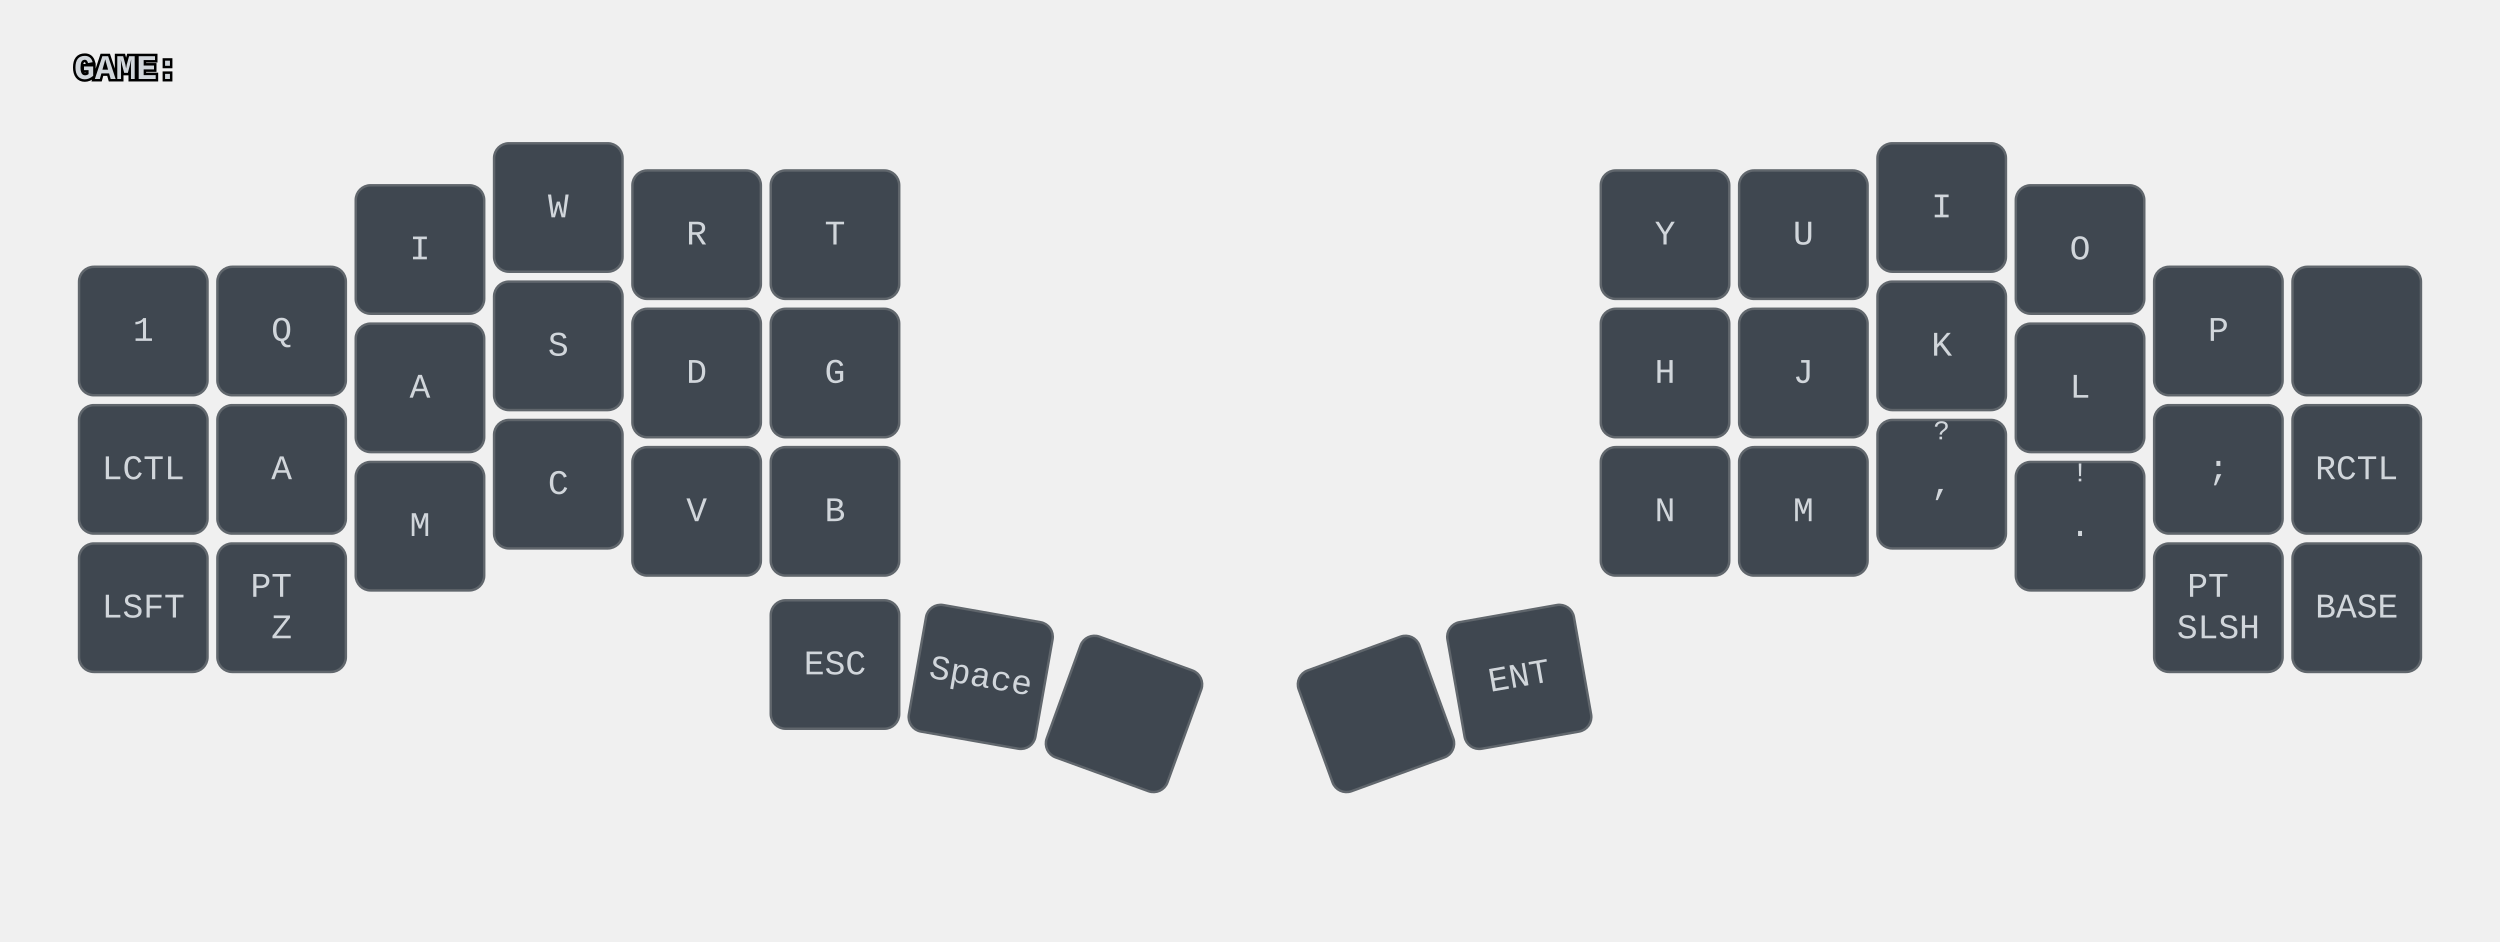
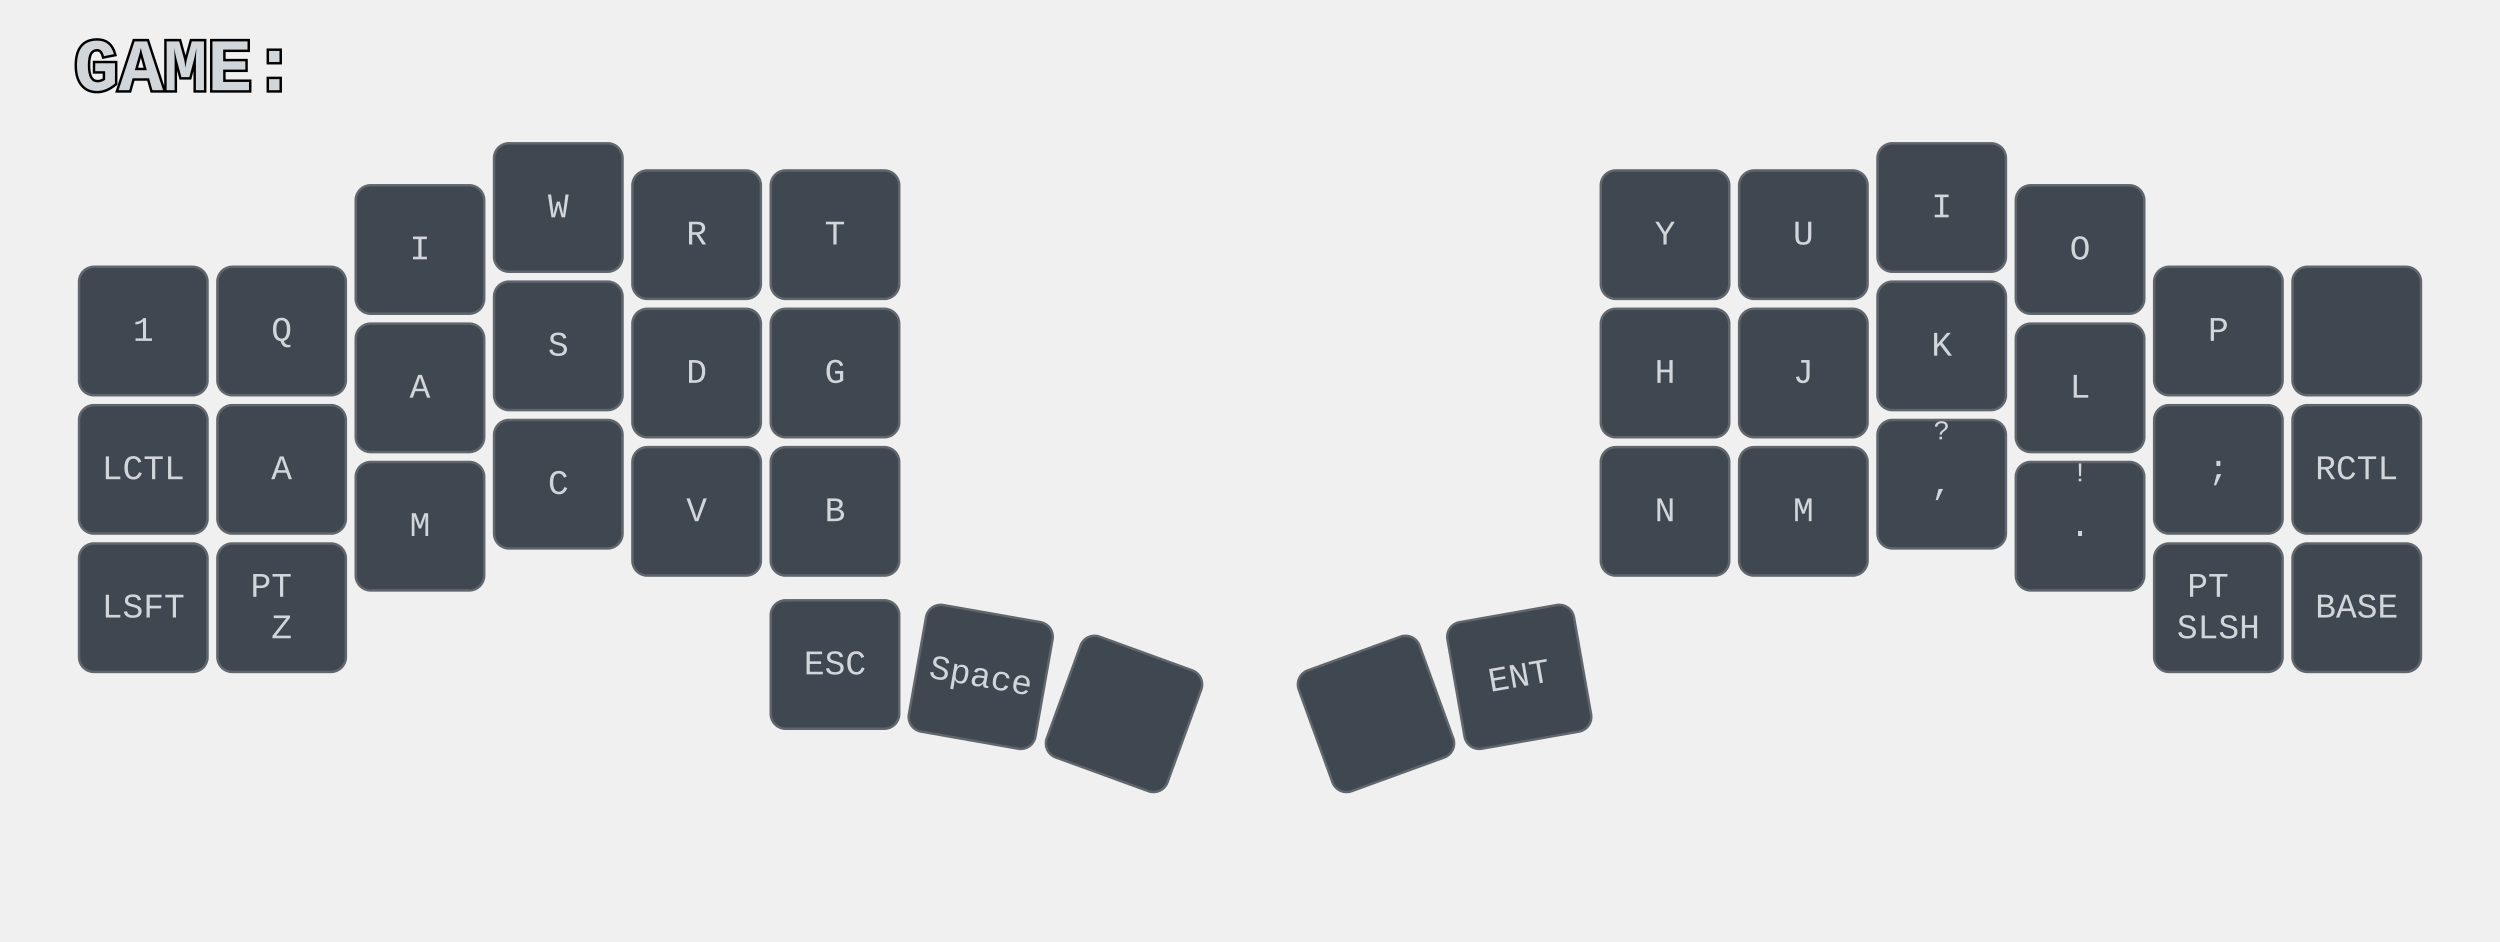
<svg xmlns="http://www.w3.org/2000/svg" width="1012" height="381" viewBox="0 0 1012 381" class="keymap">
  <defs>/* start glyphs */
<svg id="mdi:arrow-bottom-left">
      <svg id="mdi-arrow-bottom-left" viewBox="0 0 24 24">
        <path d="M19,6.41L17.59,5L7,15.59V9H5V19H15V17H8.41L19,6.41Z" />
      </svg>
    </svg>
    <svg id="mdi:arrow-bottom-right">
      <svg id="mdi-arrow-bottom-right" viewBox="0 0 24 24">
        <path d="M5,6.41L6.41,5L17,15.59V9H19V19H9V17H15.59L5,6.41Z" />
      </svg>
    </svg>
    <svg id="mdi:arrow-left">
      <svg id="mdi-arrow-left" viewBox="0 0 24 24">
        <path d="M20,11V13H8L13.5,18.5L12.08,19.92L4.16,12L12.08,4.08L13.5,5.5L8,11H20Z" />
      </svg>
    </svg>
    <svg id="mdi:arrow-right">
      <svg id="mdi-arrow-right" viewBox="0 0 24 24">
        <path d="M4,11V13H16L10.5,18.5L11.92,19.92L19.84,12L11.92,4.08L10.5,5.5L16,11H4Z" />
      </svg>
    </svg>
    <svg id="mdi:arrow-top-left">
      <svg id="mdi-arrow-top-left" viewBox="0 0 24 24">
        <path d="M19,17.59L17.59,19L7,8.41V15H5V5H15V7H8.41L19,17.59Z" />
      </svg>
    </svg>
    <svg id="mdi:arrow-top-right">
      <svg id="mdi-arrow-top-right" viewBox="0 0 24 24">
        <path d="M5,17.59L15.59,7H9V5H19V15H17V8.41L6.41,19L5,17.59Z" />
      </svg>
    </svg>
  </defs>/* end glyphs */
<style>/* inherit to force styles through use tags */
svg path {
    fill: inherit;
}

/* font and background color specifications */
svg.keymap {
-     font-family: SFMono-Regular,Consolas,Liberation Mono,Menlo,monospace;
+     font-family: Monaspace Krypton,Consolas,Liberation Mono,Menlo,monospace;
    font-size: 14px;
    font-kerning: normal;
    text-rendering: optimizeLegibility;
    fill: #24292e;
}

/* default key styling */
rect.key {
    fill: #f6f8fa;
    stroke: #c9cccf;
    stroke-width: 1;
}

/* default key side styling, only used is draw_key_sides is set */
rect.side {
    filter: brightness(90%);
}

/* color accent for combo boxes */
rect.combo, rect.combo-separate {
    fill: #cdf;
}

/* color accent for held keys */
rect.held, rect.combo.held {
    fill: #fdd;
}

/* color accent for ghost (optional) keys */
rect.ghost, rect.combo.ghost {
    stroke-dasharray: 4, 4;
    stroke-width: 2;
}

text {
    text-anchor: middle;
    dominant-baseline: middle;
}

/* styling for layer labels */
text.label {
+  font-size: 30px;
    font-weight: bold;
    text-anchor: start;
    stroke: white;
    stroke-width: 2;
    paint-order: stroke;
}

/* styling for combo tap, and key hold/shifted label text */
text.combo, text.hold, text.shifted {
    font-size: 11px;
}

text.hold {
    text-anchor: middle;
    dominant-baseline: auto;
}

text.shifted {
    text-anchor: middle;
    dominant-baseline: hanging;
}

/* styling for hold/shifted label text in combo box */
text.combo.hold, text.combo.shifted {
    font-size: 8px;
}

/* lighter symbol for transparent keys */
text.trans {
    fill: #7b7e81;
}

/* styling for combo dendrons */
path.combo {
    stroke-width: 1;
    stroke: gray;
    fill: none;
}

/* Start Tabler Icons Cleanup */
/* cannot use height/width with glyphs */
.icon-tabler &gt; path {
    fill: inherit;
    stroke: inherit;
    stroke-width: 2;
}
/* hide tabler's default box */
.icon-tabler &gt; path[stroke="none"][fill="none"] {
    visibility: hidden;
}
/* End Tabler Icons Cleanup */

svg.keymap { fill: #d1d6db; }
rect.key { fill: #3f4750; }
rect.key, rect.combo { stroke: #60666c; }
rect.combo, rect.combo-separate { fill: #1f3d7a; }
rect.held, rect.combo.held { fill: #854747; }
text.label, text.footer { stroke: black; }
text.trans { fill: #7e8184; }
path.combo { stroke: #7f7f7f; }
</style>
  <g transform="translate(30, 0)" class="layer-GAME">
    <text x="0" y="28" class="label" id="GAME">GAME:</text>
    <g transform="translate(0, 56)">
      <g transform="translate(28, 78)" class="key keypos-0">
        <rect rx="6" ry="6" x="-26" y="-26" width="52" height="52" class="key" />
        <text x="0" y="0" class="key tap">1</text>
      </g>
      <g transform="translate(84, 78)" class="key keypos-1">
        <rect rx="6" ry="6" x="-26" y="-26" width="52" height="52" class="key" />
        <text x="0" y="0" class="key tap">Q</text>
      </g>
      <g transform="translate(140, 45)" class="key keypos-2">
        <rect rx="6" ry="6" x="-26" y="-26" width="52" height="52" class="key" />
        <text x="0" y="0" class="key tap">I</text>
      </g>
      <g transform="translate(196, 28)" class="key keypos-3">
        <rect rx="6" ry="6" x="-26" y="-26" width="52" height="52" class="key" />
        <text x="0" y="0" class="key tap">W</text>
      </g>
      <g transform="translate(252, 39)" class="key keypos-4">
        <rect rx="6" ry="6" x="-26" y="-26" width="52" height="52" class="key" />
        <text x="0" y="0" class="key tap">R</text>
      </g>
      <g transform="translate(308, 39)" class="key keypos-5">
        <rect rx="6" ry="6" x="-26" y="-26" width="52" height="52" class="key" />
        <text x="0" y="0" class="key tap">T</text>
      </g>
      <g transform="translate(644, 39)" class="key keypos-6">
        <rect rx="6" ry="6" x="-26" y="-26" width="52" height="52" class="key" />
        <text x="0" y="0" class="key tap">Y</text>
      </g>
      <g transform="translate(700, 39)" class="key keypos-7">
        <rect rx="6" ry="6" x="-26" y="-26" width="52" height="52" class="key" />
        <text x="0" y="0" class="key tap">U</text>
      </g>
      <g transform="translate(756, 28)" class="key keypos-8">
        <rect rx="6" ry="6" x="-26" y="-26" width="52" height="52" class="key" />
        <text x="0" y="0" class="key tap">I</text>
      </g>
      <g transform="translate(812, 45)" class="key keypos-9">
        <rect rx="6" ry="6" x="-26" y="-26" width="52" height="52" class="key" />
        <text x="0" y="0" class="key tap">O</text>
      </g>
      <g transform="translate(868, 78)" class="key keypos-10">
        <rect rx="6" ry="6" x="-26" y="-26" width="52" height="52" class="key" />
        <text x="0" y="0" class="key tap">P</text>
      </g>
      <g transform="translate(924, 78)" class="key keypos-11">
        <rect rx="6" ry="6" x="-26" y="-26" width="52" height="52" class="key" />
      </g>
      <g transform="translate(28, 134)" class="key keypos-12">
        <rect rx="6" ry="6" x="-26" y="-26" width="52" height="52" class="key" />
        <text x="0" y="0" class="key tap">LCTL</text>
      </g>
      <g transform="translate(84, 134)" class="key keypos-13">
        <rect rx="6" ry="6" x="-26" y="-26" width="52" height="52" class="key" />
        <text x="0" y="0" class="key tap">A</text>
      </g>
      <g transform="translate(140, 101)" class="key keypos-14">
        <rect rx="6" ry="6" x="-26" y="-26" width="52" height="52" class="key" />
        <text x="0" y="0" class="key tap">A</text>
      </g>
      <g transform="translate(196, 84)" class="key keypos-15">
        <rect rx="6" ry="6" x="-26" y="-26" width="52" height="52" class="key" />
        <text x="0" y="0" class="key tap">S</text>
      </g>
      <g transform="translate(252, 95)" class="key keypos-16">
        <rect rx="6" ry="6" x="-26" y="-26" width="52" height="52" class="key" />
        <text x="0" y="0" class="key tap">D</text>
      </g>
      <g transform="translate(308, 95)" class="key keypos-17">
        <rect rx="6" ry="6" x="-26" y="-26" width="52" height="52" class="key" />
        <text x="0" y="0" class="key tap">G</text>
      </g>
      <g transform="translate(644, 95)" class="key keypos-18">
        <rect rx="6" ry="6" x="-26" y="-26" width="52" height="52" class="key" />
        <text x="0" y="0" class="key tap">H</text>
      </g>
      <g transform="translate(700, 95)" class="key keypos-19">
        <rect rx="6" ry="6" x="-26" y="-26" width="52" height="52" class="key" />
        <text x="0" y="0" class="key tap">J</text>
      </g>
      <g transform="translate(756, 84)" class="key keypos-20">
        <rect rx="6" ry="6" x="-26" y="-26" width="52" height="52" class="key" />
        <text x="0" y="0" class="key tap">K</text>
      </g>
      <g transform="translate(812, 101)" class="key keypos-21">
        <rect rx="6" ry="6" x="-26" y="-26" width="52" height="52" class="key" />
        <text x="0" y="0" class="key tap">L</text>
      </g>
      <g transform="translate(868, 134)" class="key keypos-22">
        <rect rx="6" ry="6" x="-26" y="-26" width="52" height="52" class="key" />
        <text x="0" y="0" class="key tap">;</text>
      </g>
      <g transform="translate(924, 134)" class="key keypos-23">
        <rect rx="6" ry="6" x="-26" y="-26" width="52" height="52" class="key" />
        <text x="0" y="0" class="key tap">RCTL</text>
      </g>
      <g transform="translate(28, 190)" class="key keypos-24">
        <rect rx="6" ry="6" x="-26" y="-26" width="52" height="52" class="key" />
        <text x="0" y="0" class="key tap">LSFT</text>
      </g>
      <g transform="translate(84, 190)" class="key keypos-25">
        <rect rx="6" ry="6" x="-26" y="-26" width="52" height="52" class="key" />
        <text x="0" y="0" class="key tap">
          <tspan x="0" dy="-0.6em">PT</tspan>
          <tspan x="0" dy="1.2em">Z</tspan>
        </text>
      </g>
      <g transform="translate(140, 157)" class="key keypos-26">
        <rect rx="6" ry="6" x="-26" y="-26" width="52" height="52" class="key" />
        <text x="0" y="0" class="key tap">M</text>
      </g>
      <g transform="translate(196, 140)" class="key keypos-27">
        <rect rx="6" ry="6" x="-26" y="-26" width="52" height="52" class="key" />
        <text x="0" y="0" class="key tap">C</text>
      </g>
      <g transform="translate(252, 151)" class="key keypos-28">
        <rect rx="6" ry="6" x="-26" y="-26" width="52" height="52" class="key" />
        <text x="0" y="0" class="key tap">V</text>
      </g>
      <g transform="translate(308, 151)" class="key keypos-29">
        <rect rx="6" ry="6" x="-26" y="-26" width="52" height="52" class="key" />
        <text x="0" y="0" class="key tap">B</text>
      </g>
      <g transform="translate(644, 151)" class="key keypos-30">
        <rect rx="6" ry="6" x="-26" y="-26" width="52" height="52" class="key" />
        <text x="0" y="0" class="key tap">N</text>
      </g>
      <g transform="translate(700, 151)" class="key keypos-31">
        <rect rx="6" ry="6" x="-26" y="-26" width="52" height="52" class="key" />
        <text x="0" y="0" class="key tap">M</text>
      </g>
      <g transform="translate(756, 140)" class="key keypos-32">
        <rect rx="6" ry="6" x="-26" y="-26" width="52" height="52" class="key" />
        <text x="0" y="0" class="key tap">,</text>
        <text x="0" y="-24" class="key shifted">?</text>
      </g>
      <g transform="translate(812, 157)" class="key keypos-33">
        <rect rx="6" ry="6" x="-26" y="-26" width="52" height="52" class="key" />
        <text x="0" y="0" class="key tap">.</text>
        <text x="0" y="-24" class="key shifted">!</text>
      </g>
      <g transform="translate(868, 190)" class="key keypos-34">
        <rect rx="6" ry="6" x="-26" y="-26" width="52" height="52" class="key" />
        <text x="0" y="0" class="key tap">
          <tspan x="0" dy="-0.6em">PT</tspan>
          <tspan x="0" dy="1.2em">SLSH</tspan>
        </text>
      </g>
      <g transform="translate(924, 190)" class="key keypos-35">
        <rect rx="6" ry="6" x="-26" y="-26" width="52" height="52" class="key" />
        <text x="0" y="0" class="key tap">BASE</text>
      </g>
      <g transform="translate(308, 213)" class="key keypos-36">
        <rect rx="6" ry="6" x="-26" y="-26" width="52" height="52" class="key" />
        <text x="0" y="0" class="key tap">ESC</text>
      </g>
      <g transform="translate(367, 218) rotate(10.0)" class="key keypos-37">
        <rect rx="6" ry="6" x="-26" y="-26" width="52" height="52" class="key" />
        <text x="0" y="0" class="key tap">Space</text>
      </g>
      <g transform="translate(425, 233) rotate(20.0)" class="key keypos-38">
        <rect rx="6" ry="6" x="-26" y="-26" width="52" height="52" class="key" />
      </g>
      <g transform="translate(527, 233) rotate(-20.0)" class="key keypos-39">
        <rect rx="6" ry="6" x="-26" y="-26" width="52" height="52" class="key" />
      </g>
      <g transform="translate(585, 218) rotate(-10.0)" class="key keypos-40">
        <rect rx="6" ry="6" x="-26" y="-26" width="52" height="52" class="key" />
        <text x="0" y="0" class="key tap">ENT</text>
      </g>
    </g>
  </g>
</svg>
